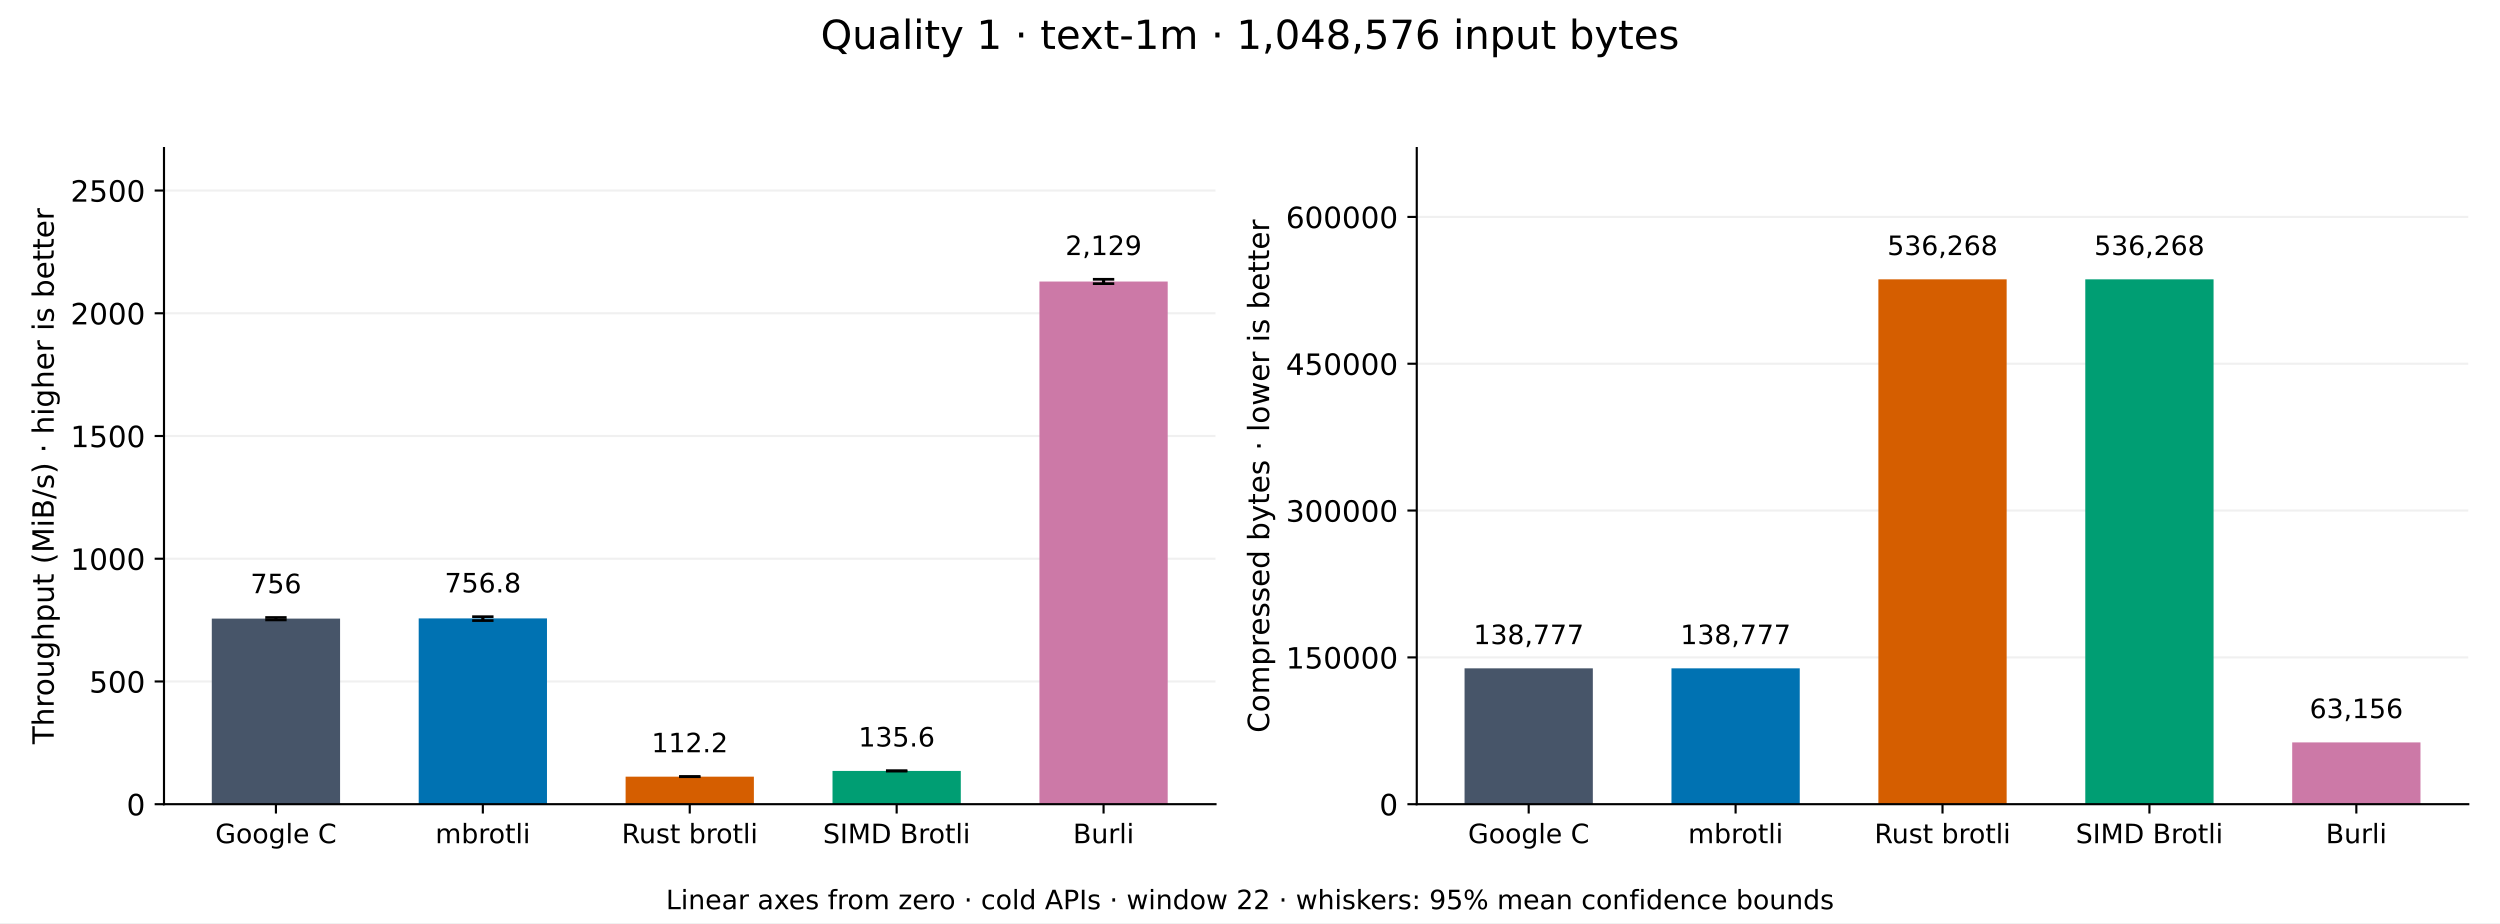
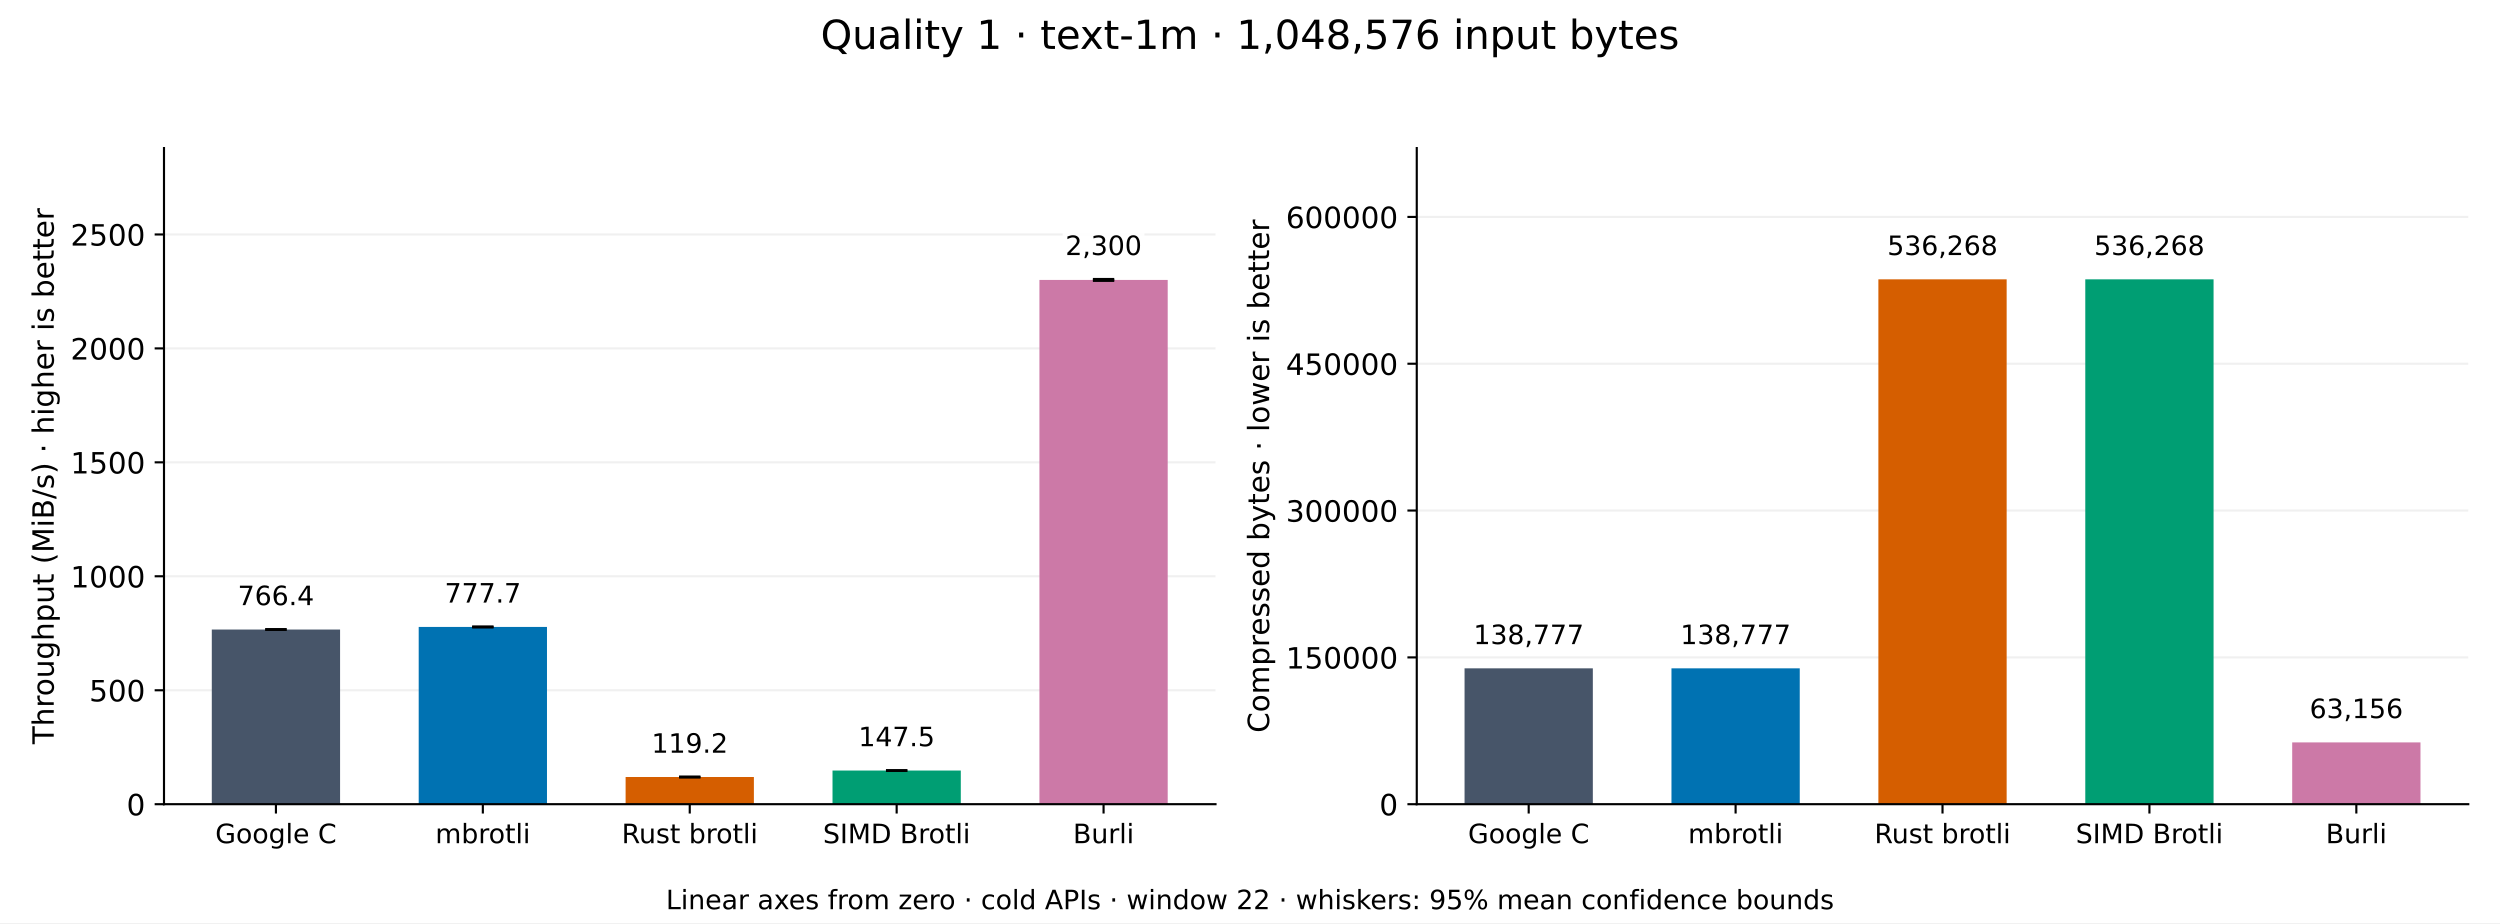
<svg xmlns="http://www.w3.org/2000/svg" xmlns:xlink="http://www.w3.org/1999/xlink" width="936pt" height="345.6pt" viewBox="0 0 936 345.6" version="1.1">
  <defs>
    <style type="text/css">*{stroke-linejoin: round; stroke-linecap: butt}</style>
  </defs>
  <g id="figure_1">
    <g id="patch_1">
      <path d="M 0 345.6 L 936 345.6 L 936 0 L 0 0 z " style="fill: #ffffff" />
    </g>
    <g id="axes_1">
      <g id="patch_2">
        <path d="M 61.4 301.088 L 455.085 301.088 L 455.085 55.44 L 61.4 55.44 z " style="fill: #ffffff" />
      </g>
      <g id="matplotlib.axis_1">
        <g id="xtick_1">
          <g id="line2d_1">
            <defs>
              <path id="m3d63aaa0ea" d="M 0 0 L 0 3.5 " style="stroke: #000000; stroke-width: 0.8" />
            </defs>
            <g>
              <use xlink:href="#m3d63aaa0ea" x="103.309" y="301.088" style="stroke: #000000; stroke-width: 0.8" />
            </g>
          </g>
          <g id="text_1">
            <text style="font-size: 10px; font-family: 'DejaVu Sans', 'Bitstream Vera Sans', 'Computer Modern Sans Serif', 'Lucida Grande', 'Verdana', 'Geneva', 'Lucid', 'Arial', 'Helvetica', 'Avant Garde', sans-serif; text-anchor: middle" x="103.309" y="315.686" transform="rotate(-0 103.3094 315.6864)">Google C</text>
          </g>
        </g>
        <g id="xtick_2">
          <g id="line2d_2">
            <g>
              <use xlink:href="#m3d63aaa0ea" x="180.776" y="301.088" style="stroke: #000000; stroke-width: 0.8" />
            </g>
          </g>
          <g id="text_2">
            <text style="font-size: 10px; font-family: 'DejaVu Sans', 'Bitstream Vera Sans', 'Computer Modern Sans Serif', 'Lucida Grande', 'Verdana', 'Geneva', 'Lucid', 'Arial', 'Helvetica', 'Avant Garde', sans-serif; text-anchor: middle" x="180.776" y="315.686" transform="rotate(-0 180.776 315.6864)">mbrotli</text>
          </g>
        </g>
        <g id="xtick_3">
          <g id="line2d_3">
            <g>
              <use xlink:href="#m3d63aaa0ea" x="258.243" y="301.088" style="stroke: #000000; stroke-width: 0.8" />
            </g>
          </g>
          <g id="text_3">
            <text style="font-size: 10px; font-family: 'DejaVu Sans', 'Bitstream Vera Sans', 'Computer Modern Sans Serif', 'Lucida Grande', 'Verdana', 'Geneva', 'Lucid', 'Arial', 'Helvetica', 'Avant Garde', sans-serif; text-anchor: middle" x="258.243" y="315.686" transform="rotate(-0 258.2425 315.6864)">Rust brotli</text>
          </g>
        </g>
        <g id="xtick_4">
          <g id="line2d_4">
            <g>
              <use xlink:href="#m3d63aaa0ea" x="335.709" y="301.088" style="stroke: #000000; stroke-width: 0.8" />
            </g>
          </g>
          <g id="text_4">
            <text style="font-size: 10px; font-family: 'DejaVu Sans', 'Bitstream Vera Sans', 'Computer Modern Sans Serif', 'Lucida Grande', 'Verdana', 'Geneva', 'Lucid', 'Arial', 'Helvetica', 'Avant Garde', sans-serif; text-anchor: middle" x="335.709" y="315.686" transform="rotate(-0 335.709 315.6864)">SIMD Brotli</text>
          </g>
        </g>
        <g id="xtick_5">
          <g id="line2d_5">
            <g>
              <use xlink:href="#m3d63aaa0ea" x="413.176" y="301.088" style="stroke: #000000; stroke-width: 0.8" />
            </g>
          </g>
          <g id="text_5">
            <text style="font-size: 10px; font-family: 'DejaVu Sans', 'Bitstream Vera Sans', 'Computer Modern Sans Serif', 'Lucida Grande', 'Verdana', 'Geneva', 'Lucid', 'Arial', 'Helvetica', 'Avant Garde', sans-serif; text-anchor: middle" x="413.176" y="315.686" transform="rotate(-0 413.1756 315.6864)">Burli</text>
          </g>
        </g>
      </g>
      <g id="matplotlib.axis_2">
        <g id="ytick_1">
          <g id="line2d_6">
            <path d="M 61.4 301.088 L 455.085 301.088 " clip-path="url(#pcc1e418cbf)" style="fill: none; stroke: #b0b0b0; stroke-opacity: 0.18; stroke-width: 0.8; stroke-linecap: square" />
          </g>
          <g id="line2d_7">
            <defs>
              <path id="mb6c034703b" d="M 0 0 L -3.5 0 " style="stroke: #000000; stroke-width: 0.8" />
            </defs>
            <g>
              <use xlink:href="#mb6c034703b" x="61.4" y="301.088" style="stroke: #000000; stroke-width: 0.8" />
            </g>
          </g>
          <g id="text_6">
            <text style="font-size: 11px; font-family: 'DejaVu Sans', 'Bitstream Vera Sans', 'Computer Modern Sans Serif', 'Lucida Grande', 'Verdana', 'Geneva', 'Lucid', 'Arial', 'Helvetica', 'Avant Garde', sans-serif; text-anchor: end" x="54.4" y="305.267" transform="rotate(-0 54.4 305.2671)">0</text>
          </g>
        </g>
        <g id="ytick_2">
          <g id="line2d_8">
-             <path d="M 61.4 255.136 L 455.085 255.136 " clip-path="url(#pcc1e418cbf)" style="fill: none; stroke: #b0b0b0; stroke-opacity: 0.18; stroke-width: 0.8; stroke-linecap: square" />
+             <path d="M 61.4 258.425 L 455.085 258.425 " clip-path="url(#pcc1e418cbf)" style="fill: none; stroke: #b0b0b0; stroke-opacity: 0.18; stroke-width: 0.8; stroke-linecap: square" />
          </g>
          <g id="line2d_9">
            <g>
-               <use xlink:href="#mb6c034703b" x="61.4" y="255.136" style="stroke: #000000; stroke-width: 0.8" />
+               <use xlink:href="#mb6c034703b" x="61.4" y="258.425" style="stroke: #000000; stroke-width: 0.8" />
            </g>
          </g>
          <g id="text_7">
-             <text style="font-size: 11px; font-family: 'DejaVu Sans', 'Bitstream Vera Sans', 'Computer Modern Sans Serif', 'Lucida Grande', 'Verdana', 'Geneva', 'Lucid', 'Arial', 'Helvetica', 'Avant Garde', sans-serif; text-anchor: end" x="54.4" y="259.316" transform="rotate(-0 54.4 259.3156)">500</text>
+             <text style="font-size: 11px; font-family: 'DejaVu Sans', 'Bitstream Vera Sans', 'Computer Modern Sans Serif', 'Lucida Grande', 'Verdana', 'Geneva', 'Lucid', 'Arial', 'Helvetica', 'Avant Garde', sans-serif; text-anchor: end" x="54.4" y="262.604" transform="rotate(-0 54.4 262.6044)">500</text>
          </g>
        </g>
        <g id="ytick_3">
          <g id="line2d_10">
-             <path d="M 61.4 209.185 L 455.085 209.185 " clip-path="url(#pcc1e418cbf)" style="fill: none; stroke: #b0b0b0; stroke-opacity: 0.18; stroke-width: 0.8; stroke-linecap: square" />
+             <path d="M 61.4 215.763 L 455.085 215.763 " clip-path="url(#pcc1e418cbf)" style="fill: none; stroke: #b0b0b0; stroke-opacity: 0.18; stroke-width: 0.8; stroke-linecap: square" />
          </g>
          <g id="line2d_11">
            <g>
-               <use xlink:href="#mb6c034703b" x="61.4" y="209.185" style="stroke: #000000; stroke-width: 0.8" />
+               <use xlink:href="#mb6c034703b" x="61.4" y="215.763" style="stroke: #000000; stroke-width: 0.8" />
            </g>
          </g>
          <g id="text_8">
-             <text style="font-size: 11px; font-family: 'DejaVu Sans', 'Bitstream Vera Sans', 'Computer Modern Sans Serif', 'Lucida Grande', 'Verdana', 'Geneva', 'Lucid', 'Arial', 'Helvetica', 'Avant Garde', sans-serif; text-anchor: end" x="54.4" y="213.364" transform="rotate(-0 54.4 213.3641)">1000</text>
+             <text style="font-size: 11px; font-family: 'DejaVu Sans', 'Bitstream Vera Sans', 'Computer Modern Sans Serif', 'Lucida Grande', 'Verdana', 'Geneva', 'Lucid', 'Arial', 'Helvetica', 'Avant Garde', sans-serif; text-anchor: end" x="54.4" y="219.942" transform="rotate(-0 54.4 219.9417)">1000</text>
          </g>
        </g>
        <g id="ytick_4">
          <g id="line2d_12">
-             <path d="M 61.4 163.233 L 455.085 163.233 " clip-path="url(#pcc1e418cbf)" style="fill: none; stroke: #b0b0b0; stroke-opacity: 0.18; stroke-width: 0.8; stroke-linecap: square" />
+             <path d="M 61.4 173.1 L 455.085 173.1 " clip-path="url(#pcc1e418cbf)" style="fill: none; stroke: #b0b0b0; stroke-opacity: 0.18; stroke-width: 0.8; stroke-linecap: square" />
          </g>
          <g id="line2d_13">
            <g>
-               <use xlink:href="#mb6c034703b" x="61.4" y="163.233" style="stroke: #000000; stroke-width: 0.8" />
+               <use xlink:href="#mb6c034703b" x="61.4" y="173.1" style="stroke: #000000; stroke-width: 0.8" />
            </g>
          </g>
          <g id="text_9">
-             <text style="font-size: 11px; font-family: 'DejaVu Sans', 'Bitstream Vera Sans', 'Computer Modern Sans Serif', 'Lucida Grande', 'Verdana', 'Geneva', 'Lucid', 'Arial', 'Helvetica', 'Avant Garde', sans-serif; text-anchor: end" x="54.4" y="167.413" transform="rotate(-0 54.4 167.4125)">1500</text>
+             <text style="font-size: 11px; font-family: 'DejaVu Sans', 'Bitstream Vera Sans', 'Computer Modern Sans Serif', 'Lucida Grande', 'Verdana', 'Geneva', 'Lucid', 'Arial', 'Helvetica', 'Avant Garde', sans-serif; text-anchor: end" x="54.4" y="177.279" transform="rotate(-0 54.4 177.279)">1500</text>
          </g>
        </g>
        <g id="ytick_5">
          <g id="line2d_14">
-             <path d="M 61.4 117.282 L 455.085 117.282 " clip-path="url(#pcc1e418cbf)" style="fill: none; stroke: #b0b0b0; stroke-opacity: 0.18; stroke-width: 0.8; stroke-linecap: square" />
+             <path d="M 61.4 130.437 L 455.085 130.437 " clip-path="url(#pcc1e418cbf)" style="fill: none; stroke: #b0b0b0; stroke-opacity: 0.18; stroke-width: 0.8; stroke-linecap: square" />
          </g>
          <g id="line2d_15">
            <g>
-               <use xlink:href="#mb6c034703b" x="61.4" y="117.282" style="stroke: #000000; stroke-width: 0.8" />
+               <use xlink:href="#mb6c034703b" x="61.4" y="130.437" style="stroke: #000000; stroke-width: 0.8" />
            </g>
          </g>
          <g id="text_10">
-             <text style="font-size: 11px; font-family: 'DejaVu Sans', 'Bitstream Vera Sans', 'Computer Modern Sans Serif', 'Lucida Grande', 'Verdana', 'Geneva', 'Lucid', 'Arial', 'Helvetica', 'Avant Garde', sans-serif; text-anchor: end" x="54.4" y="121.461" transform="rotate(-0 54.4 121.461)">2000</text>
+             <text style="font-size: 11px; font-family: 'DejaVu Sans', 'Bitstream Vera Sans', 'Computer Modern Sans Serif', 'Lucida Grande', 'Verdana', 'Geneva', 'Lucid', 'Arial', 'Helvetica', 'Avant Garde', sans-serif; text-anchor: end" x="54.4" y="134.616" transform="rotate(-0 54.4 134.6163)">2000</text>
          </g>
        </g>
        <g id="ytick_6">
          <g id="line2d_16">
-             <path d="M 61.4 71.33 L 455.085 71.33 " clip-path="url(#pcc1e418cbf)" style="fill: none; stroke: #b0b0b0; stroke-opacity: 0.18; stroke-width: 0.8; stroke-linecap: square" />
+             <path d="M 61.4 87.775 L 455.085 87.775 " clip-path="url(#pcc1e418cbf)" style="fill: none; stroke: #b0b0b0; stroke-opacity: 0.18; stroke-width: 0.8; stroke-linecap: square" />
          </g>
          <g id="line2d_17">
            <g>
-               <use xlink:href="#mb6c034703b" x="61.4" y="71.33" style="stroke: #000000; stroke-width: 0.8" />
+               <use xlink:href="#mb6c034703b" x="61.4" y="87.775" style="stroke: #000000; stroke-width: 0.8" />
            </g>
          </g>
          <g id="text_11">
-             <text style="font-size: 11px; font-family: 'DejaVu Sans', 'Bitstream Vera Sans', 'Computer Modern Sans Serif', 'Lucida Grande', 'Verdana', 'Geneva', 'Lucid', 'Arial', 'Helvetica', 'Avant Garde', sans-serif; text-anchor: end" x="54.4" y="75.509" transform="rotate(-0 54.4 75.50942)">2500</text>
+             <text style="font-size: 11px; font-family: 'DejaVu Sans', 'Bitstream Vera Sans', 'Computer Modern Sans Serif', 'Lucida Grande', 'Verdana', 'Geneva', 'Lucid', 'Arial', 'Helvetica', 'Avant Garde', sans-serif; text-anchor: end" x="54.4" y="91.954" transform="rotate(-0 54.4 91.95365)">2500</text>
          </g>
        </g>
        <g id="text_12">
          <text style="font-size: 11px; font-family: 'DejaVu Sans', 'Bitstream Vera Sans', 'Computer Modern Sans Serif', 'Lucida Grande', 'Verdana', 'Geneva', 'Lucid', 'Arial', 'Helvetica', 'Avant Garde', sans-serif; text-anchor: middle" x="20.117" y="178.264" transform="rotate(-90 20.11734 178.264)">Throughput (MiB/s) · higher is better</text>
        </g>
      </g>
      <g id="patch_3">
-         <path d="M 79.295 301.088 L 127.324 301.088 L 127.324 231.613 L 79.295 231.613 z " clip-path="url(#pcc1e418cbf)" style="fill: #475569" />
+         <path d="M 79.295 301.088 L 127.324 301.088 L 127.324 235.691 L 79.295 235.691 z " clip-path="url(#pcc1e418cbf)" style="fill: #475569" />
      </g>
      <g id="patch_4">
-         <path d="M 156.761 301.088 L 204.791 301.088 L 204.791 231.537 L 156.761 231.537 z " clip-path="url(#pcc1e418cbf)" style="fill: #0072b2" />
+         <path d="M 156.761 301.088 L 204.791 301.088 L 204.791 234.73 L 156.761 234.73 z " clip-path="url(#pcc1e418cbf)" style="fill: #0072b2" />
      </g>
      <g id="patch_5">
-         <path d="M 234.228 301.088 L 282.257 301.088 L 282.257 290.777 L 234.228 290.777 z " clip-path="url(#pcc1e418cbf)" style="fill: #d55e00" />
+         <path d="M 234.228 301.088 L 282.257 301.088 L 282.257 290.92 L 234.228 290.92 z " clip-path="url(#pcc1e418cbf)" style="fill: #d55e00" />
      </g>
      <g id="patch_6">
-         <path d="M 311.694 301.088 L 359.724 301.088 L 359.724 288.627 L 311.694 288.627 z " clip-path="url(#pcc1e418cbf)" style="fill: #009e73" />
+         <path d="M 311.694 301.088 L 359.724 301.088 L 359.724 288.5 L 311.694 288.5 z " clip-path="url(#pcc1e418cbf)" style="fill: #009e73" />
      </g>
      <g id="patch_7">
-         <path d="M 389.161 301.088 L 437.19 301.088 L 437.19 105.406 L 389.161 105.406 z " clip-path="url(#pcc1e418cbf)" style="fill: #cc79a7" />
+         <path d="M 389.161 301.088 L 437.19 301.088 L 437.19 104.806 L 389.161 104.806 z " clip-path="url(#pcc1e418cbf)" style="fill: #cc79a7" />
      </g>
      <g id="LineCollection_1">
-         <path d="M 103.309 232.111 L 103.309 231.18 " clip-path="url(#pcc1e418cbf)" style="fill: none; stroke: #000000; stroke-width: 1.2" />
-         <path d="M 180.776 232.351 L 180.776 230.884 " clip-path="url(#pcc1e418cbf)" style="fill: none; stroke: #000000; stroke-width: 1.2" />
-         <path d="M 258.243 290.811 L 258.243 290.743 " clip-path="url(#pcc1e418cbf)" style="fill: none; stroke: #000000; stroke-width: 1.2" />
-         <path d="M 335.709 288.682 L 335.709 288.575 " clip-path="url(#pcc1e418cbf)" style="fill: none; stroke: #000000; stroke-width: 1.2" />
-         <path d="M 413.176 106.216 L 413.176 104.57 " clip-path="url(#pcc1e418cbf)" style="fill: none; stroke: #000000; stroke-width: 1.2" />
+         <path d="M 103.309 235.737 L 103.309 235.649 " clip-path="url(#pcc1e418cbf)" style="fill: none; stroke: #000000; stroke-width: 1.2" />
+         <path d="M 180.776 234.776 L 180.776 234.687 " clip-path="url(#pcc1e418cbf)" style="fill: none; stroke: #000000; stroke-width: 1.2" />
+         <path d="M 258.243 290.933 L 258.243 290.909 " clip-path="url(#pcc1e418cbf)" style="fill: none; stroke: #000000; stroke-width: 1.2" />
+         <path d="M 335.709 288.535 L 335.709 288.467 " clip-path="url(#pcc1e418cbf)" style="fill: none; stroke: #000000; stroke-width: 1.2" />
+         <path d="M 413.176 105.046 L 413.176 104.57 " clip-path="url(#pcc1e418cbf)" style="fill: none; stroke: #000000; stroke-width: 1.2" />
      </g>
      <g id="line2d_18">
        <defs>
          <path id="ma4d3aa00d3" d="M 4 0 L -4 -0 " style="stroke: #000000" />
        </defs>
        <g clip-path="url(#pcc1e418cbf)">
-           <use xlink:href="#ma4d3aa00d3" x="103.309" y="232.111" style="fill: #1f77b4; stroke: #000000" />
-           <use xlink:href="#ma4d3aa00d3" x="180.776" y="232.351" style="fill: #1f77b4; stroke: #000000" />
-           <use xlink:href="#ma4d3aa00d3" x="258.243" y="290.811" style="fill: #1f77b4; stroke: #000000" />
-           <use xlink:href="#ma4d3aa00d3" x="335.709" y="288.682" style="fill: #1f77b4; stroke: #000000" />
-           <use xlink:href="#ma4d3aa00d3" x="413.176" y="106.216" style="fill: #1f77b4; stroke: #000000" />
+           <use xlink:href="#ma4d3aa00d3" x="103.309" y="235.737" style="fill: #1f77b4; stroke: #000000" />
+           <use xlink:href="#ma4d3aa00d3" x="180.776" y="234.776" style="fill: #1f77b4; stroke: #000000" />
+           <use xlink:href="#ma4d3aa00d3" x="258.243" y="290.933" style="fill: #1f77b4; stroke: #000000" />
+           <use xlink:href="#ma4d3aa00d3" x="335.709" y="288.535" style="fill: #1f77b4; stroke: #000000" />
+           <use xlink:href="#ma4d3aa00d3" x="413.176" y="105.046" style="fill: #1f77b4; stroke: #000000" />
        </g>
      </g>
      <g id="line2d_19">
        <g clip-path="url(#pcc1e418cbf)">
-           <use xlink:href="#ma4d3aa00d3" x="103.309" y="231.18" style="fill: #1f77b4; stroke: #000000" />
-           <use xlink:href="#ma4d3aa00d3" x="180.776" y="230.884" style="fill: #1f77b4; stroke: #000000" />
-           <use xlink:href="#ma4d3aa00d3" x="258.243" y="290.743" style="fill: #1f77b4; stroke: #000000" />
-           <use xlink:href="#ma4d3aa00d3" x="335.709" y="288.575" style="fill: #1f77b4; stroke: #000000" />
+           <use xlink:href="#ma4d3aa00d3" x="103.309" y="235.649" style="fill: #1f77b4; stroke: #000000" />
+           <use xlink:href="#ma4d3aa00d3" x="180.776" y="234.687" style="fill: #1f77b4; stroke: #000000" />
+           <use xlink:href="#ma4d3aa00d3" x="258.243" y="290.909" style="fill: #1f77b4; stroke: #000000" />
+           <use xlink:href="#ma4d3aa00d3" x="335.709" y="288.467" style="fill: #1f77b4; stroke: #000000" />
          <use xlink:href="#ma4d3aa00d3" x="413.176" y="104.57" style="fill: #1f77b4; stroke: #000000" />
        </g>
      </g>
      <g id="patch_8">
        <path d="M 61.4 301.088 L 61.4 55.44 " style="fill: none; stroke: #000000; stroke-width: 0.8; stroke-linejoin: miter; stroke-linecap: square" />
      </g>
      <g id="patch_9">
        <path d="M 61.4 301.088 L 455.085 301.088 " style="fill: none; stroke: #000000; stroke-width: 0.8; stroke-linejoin: miter; stroke-linecap: square" />
      </g>
      <g id="text_13">
        <g id="patch_10">
-           <path d="M 92.766 225.18 L 113.853 225.18 L 113.853 213.502 L 92.766 213.502 z " style="fill: #ffffff; opacity: 0.9" />
-         </g>
-         <text style="font-size: 10px; font-family: 'DejaVu Sans', 'Bitstream Vera Sans', 'Computer Modern Sans Serif', 'Lucida Grande', 'Verdana', 'Geneva', 'Lucid', 'Arial', 'Helvetica', 'Avant Garde', sans-serif; text-anchor: middle" x="103.309" y="222.1" transform="rotate(-0 103.3094 222.1002)">756</text>
+           <path d="M 87.995 229.649 L 118.623 229.649 L 118.623 217.97 L 87.995 217.97 z " style="fill: #ffffff; opacity: 0.9" />
+         </g>
+         <text style="font-size: 10px; font-family: 'DejaVu Sans', 'Bitstream Vera Sans', 'Computer Modern Sans Serif', 'Lucida Grande', 'Verdana', 'Geneva', 'Lucid', 'Arial', 'Helvetica', 'Avant Garde', sans-serif; text-anchor: middle" x="103.309" y="226.569" transform="rotate(-0 103.3094 226.5689)">766.4</text>
      </g>
      <g id="text_14">
        <g id="patch_11">
-           <path d="M 165.462 224.884 L 196.09 224.884 L 196.09 213.205 L 165.462 213.205 z " style="fill: #ffffff; opacity: 0.9" />
-         </g>
-         <text style="font-size: 10px; font-family: 'DejaVu Sans', 'Bitstream Vera Sans', 'Computer Modern Sans Serif', 'Lucida Grande', 'Verdana', 'Geneva', 'Lucid', 'Arial', 'Helvetica', 'Avant Garde', sans-serif; text-anchor: middle" x="180.776" y="221.804" transform="rotate(-0 180.776 221.8039)">756.8</text>
+           <path d="M 165.462 228.687 L 196.09 228.687 L 196.09 217.009 L 165.462 217.009 z " style="fill: #ffffff; opacity: 0.9" />
+         </g>
+         <text style="font-size: 10px; font-family: 'DejaVu Sans', 'Bitstream Vera Sans', 'Computer Modern Sans Serif', 'Lucida Grande', 'Verdana', 'Geneva', 'Lucid', 'Arial', 'Helvetica', 'Avant Garde', sans-serif; text-anchor: middle" x="180.776" y="225.607" transform="rotate(-0 180.776 225.6075)">777.7</text>
      </g>
      <g id="text_15">
        <g id="patch_12">
-           <path d="M 242.928 284.743 L 273.557 284.743 L 273.557 273.065 L 242.928 273.065 z " style="fill: #ffffff; opacity: 0.9" />
-         </g>
-         <text style="font-size: 10px; font-family: 'DejaVu Sans', 'Bitstream Vera Sans', 'Computer Modern Sans Serif', 'Lucida Grande', 'Verdana', 'Geneva', 'Lucid', 'Arial', 'Helvetica', 'Avant Garde', sans-serif; text-anchor: middle" x="258.243" y="281.663" transform="rotate(-0 258.2425 281.663)">112.2</text>
+           <path d="M 242.928 284.909 L 273.557 284.909 L 273.557 273.231 L 242.928 273.231 z " style="fill: #ffffff; opacity: 0.9" />
+         </g>
+         <text style="font-size: 10px; font-family: 'DejaVu Sans', 'Bitstream Vera Sans', 'Computer Modern Sans Serif', 'Lucida Grande', 'Verdana', 'Geneva', 'Lucid', 'Arial', 'Helvetica', 'Avant Garde', sans-serif; text-anchor: middle" x="258.243" y="281.829" transform="rotate(-0 258.2425 281.8292)">119.2</text>
      </g>
      <g id="text_16">
        <g id="patch_13">
-           <path d="M 320.395 282.575 L 351.023 282.575 L 351.023 270.897 L 320.395 270.897 z " style="fill: #ffffff; opacity: 0.9" />
-         </g>
-         <text style="font-size: 10px; font-family: 'DejaVu Sans', 'Bitstream Vera Sans', 'Computer Modern Sans Serif', 'Lucida Grande', 'Verdana', 'Geneva', 'Lucid', 'Arial', 'Helvetica', 'Avant Garde', sans-serif; text-anchor: middle" x="335.709" y="279.495" transform="rotate(-0 335.709 279.4953)">135.6</text>
+           <path d="M 320.395 282.467 L 351.023 282.467 L 351.023 270.789 L 320.395 270.789 z " style="fill: #ffffff; opacity: 0.9" />
+         </g>
+         <text style="font-size: 10px; font-family: 'DejaVu Sans', 'Bitstream Vera Sans', 'Computer Modern Sans Serif', 'Lucida Grande', 'Verdana', 'Geneva', 'Lucid', 'Arial', 'Helvetica', 'Avant Garde', sans-serif; text-anchor: middle" x="335.709" y="279.388" transform="rotate(-0 335.709 279.3876)">147.5</text>
      </g>
      <g id="text_17">
        <g id="patch_14">
          <path d="M 397.862 98.57 L 428.49 98.57 L 428.49 86.891 L 397.862 86.891 z " style="fill: #ffffff; opacity: 0.9" />
        </g>
-         <text style="font-size: 10px; font-family: 'DejaVu Sans', 'Bitstream Vera Sans', 'Computer Modern Sans Serif', 'Lucida Grande', 'Verdana', 'Geneva', 'Lucid', 'Arial', 'Helvetica', 'Avant Garde', sans-serif; text-anchor: middle" x="413.176" y="95.49" transform="rotate(-0 413.1756 95.48991)">2,129</text>
+         <text style="font-size: 10px; font-family: 'DejaVu Sans', 'Bitstream Vera Sans', 'Computer Modern Sans Serif', 'Lucida Grande', 'Verdana', 'Geneva', 'Lucid', 'Arial', 'Helvetica', 'Avant Garde', sans-serif; text-anchor: middle" x="413.176" y="95.49" transform="rotate(-0 413.1756 95.48991)">2,300</text>
      </g>
    </g>
    <g id="axes_2">
      <g id="patch_15">
        <path d="M 530.435 301.088 L 924.12 301.088 L 924.12 55.44 L 530.435 55.44 z " style="fill: #ffffff" />
      </g>
      <g id="matplotlib.axis_3">
        <g id="xtick_6">
          <g id="line2d_20">
            <g>
              <use xlink:href="#m3d63aaa0ea" x="572.344" y="301.088" style="stroke: #000000; stroke-width: 0.8" />
            </g>
          </g>
          <g id="text_18">
            <text style="font-size: 10px; font-family: 'DejaVu Sans', 'Bitstream Vera Sans', 'Computer Modern Sans Serif', 'Lucida Grande', 'Verdana', 'Geneva', 'Lucid', 'Arial', 'Helvetica', 'Avant Garde', sans-serif; text-anchor: middle" x="572.344" y="315.686" transform="rotate(-0 572.3444 315.6864)">Google C</text>
          </g>
        </g>
        <g id="xtick_7">
          <g id="line2d_21">
            <g>
              <use xlink:href="#m3d63aaa0ea" x="649.811" y="301.088" style="stroke: #000000; stroke-width: 0.8" />
            </g>
          </g>
          <g id="text_19">
            <text style="font-size: 10px; font-family: 'DejaVu Sans', 'Bitstream Vera Sans', 'Computer Modern Sans Serif', 'Lucida Grande', 'Verdana', 'Geneva', 'Lucid', 'Arial', 'Helvetica', 'Avant Garde', sans-serif; text-anchor: middle" x="649.811" y="315.686" transform="rotate(-0 649.811 315.6864)">mbrotli</text>
          </g>
        </g>
        <g id="xtick_8">
          <g id="line2d_22">
            <g>
              <use xlink:href="#m3d63aaa0ea" x="727.278" y="301.088" style="stroke: #000000; stroke-width: 0.8" />
            </g>
          </g>
          <g id="text_20">
            <text style="font-size: 10px; font-family: 'DejaVu Sans', 'Bitstream Vera Sans', 'Computer Modern Sans Serif', 'Lucida Grande', 'Verdana', 'Geneva', 'Lucid', 'Arial', 'Helvetica', 'Avant Garde', sans-serif; text-anchor: middle" x="727.278" y="315.686" transform="rotate(-0 727.2775 315.6864)">Rust brotli</text>
          </g>
        </g>
        <g id="xtick_9">
          <g id="line2d_23">
            <g>
              <use xlink:href="#m3d63aaa0ea" x="804.744" y="301.088" style="stroke: #000000; stroke-width: 0.8" />
            </g>
          </g>
          <g id="text_21">
            <text style="font-size: 10px; font-family: 'DejaVu Sans', 'Bitstream Vera Sans', 'Computer Modern Sans Serif', 'Lucida Grande', 'Verdana', 'Geneva', 'Lucid', 'Arial', 'Helvetica', 'Avant Garde', sans-serif; text-anchor: middle" x="804.744" y="315.686" transform="rotate(-0 804.744 315.6864)">SIMD Brotli</text>
          </g>
        </g>
        <g id="xtick_10">
          <g id="line2d_24">
            <g>
              <use xlink:href="#m3d63aaa0ea" x="882.211" y="301.088" style="stroke: #000000; stroke-width: 0.8" />
            </g>
          </g>
          <g id="text_22">
            <text style="font-size: 10px; font-family: 'DejaVu Sans', 'Bitstream Vera Sans', 'Computer Modern Sans Serif', 'Lucida Grande', 'Verdana', 'Geneva', 'Lucid', 'Arial', 'Helvetica', 'Avant Garde', sans-serif; text-anchor: middle" x="882.211" y="315.686" transform="rotate(-0 882.2106 315.6864)">Burli</text>
          </g>
        </g>
      </g>
      <g id="matplotlib.axis_4">
        <g id="ytick_7">
          <g id="line2d_25">
            <path d="M 530.435 301.088 L 924.12 301.088 " clip-path="url(#pe91b26eef3)" style="fill: none; stroke: #b0b0b0; stroke-opacity: 0.18; stroke-width: 0.8; stroke-linecap: square" />
          </g>
          <g id="line2d_26">
            <g>
              <use xlink:href="#mb6c034703b" x="530.435" y="301.088" style="stroke: #000000; stroke-width: 0.8" />
            </g>
          </g>
          <g id="text_23">
            <text style="font-size: 11px; font-family: 'DejaVu Sans', 'Bitstream Vera Sans', 'Computer Modern Sans Serif', 'Lucida Grande', 'Verdana', 'Geneva', 'Lucid', 'Arial', 'Helvetica', 'Avant Garde', sans-serif; text-anchor: end" x="523.435" y="305.267" transform="rotate(-0 523.435 305.2671)">0</text>
          </g>
        </g>
        <g id="ytick_8">
          <g id="line2d_27">
            <path d="M 530.435 246.12 L 924.12 246.12 " clip-path="url(#pe91b26eef3)" style="fill: none; stroke: #b0b0b0; stroke-opacity: 0.18; stroke-width: 0.8; stroke-linecap: square" />
          </g>
          <g id="line2d_28">
            <g>
              <use xlink:href="#mb6c034703b" x="530.435" y="246.12" style="stroke: #000000; stroke-width: 0.8" />
            </g>
          </g>
          <g id="text_24">
            <text style="font-size: 11px; font-family: 'DejaVu Sans', 'Bitstream Vera Sans', 'Computer Modern Sans Serif', 'Lucida Grande', 'Verdana', 'Geneva', 'Lucid', 'Arial', 'Helvetica', 'Avant Garde', sans-serif; text-anchor: end" x="523.435" y="250.299" transform="rotate(-0 523.435 250.2988)">150000</text>
          </g>
        </g>
        <g id="ytick_9">
          <g id="line2d_29">
            <path d="M 530.435 191.151 L 924.12 191.151 " clip-path="url(#pe91b26eef3)" style="fill: none; stroke: #b0b0b0; stroke-opacity: 0.18; stroke-width: 0.8; stroke-linecap: square" />
          </g>
          <g id="line2d_30">
            <g>
              <use xlink:href="#mb6c034703b" x="530.435" y="191.151" style="stroke: #000000; stroke-width: 0.8" />
            </g>
          </g>
          <g id="text_25">
            <text style="font-size: 11px; font-family: 'DejaVu Sans', 'Bitstream Vera Sans', 'Computer Modern Sans Serif', 'Lucida Grande', 'Verdana', 'Geneva', 'Lucid', 'Arial', 'Helvetica', 'Avant Garde', sans-serif; text-anchor: end" x="523.435" y="195.33" transform="rotate(-0 523.435 195.3305)">300000</text>
          </g>
        </g>
        <g id="ytick_10">
          <g id="line2d_31">
            <path d="M 530.435 136.183 L 924.12 136.183 " clip-path="url(#pe91b26eef3)" style="fill: none; stroke: #b0b0b0; stroke-opacity: 0.18; stroke-width: 0.8; stroke-linecap: square" />
          </g>
          <g id="line2d_32">
            <g>
              <use xlink:href="#mb6c034703b" x="530.435" y="136.183" style="stroke: #000000; stroke-width: 0.8" />
            </g>
          </g>
          <g id="text_26">
            <text style="font-size: 11px; font-family: 'DejaVu Sans', 'Bitstream Vera Sans', 'Computer Modern Sans Serif', 'Lucida Grande', 'Verdana', 'Geneva', 'Lucid', 'Arial', 'Helvetica', 'Avant Garde', sans-serif; text-anchor: end" x="523.435" y="140.362" transform="rotate(-0 523.435 140.3621)">450000</text>
          </g>
        </g>
        <g id="ytick_11">
          <g id="line2d_33">
            <path d="M 530.435 81.215 L 924.12 81.215 " clip-path="url(#pe91b26eef3)" style="fill: none; stroke: #b0b0b0; stroke-opacity: 0.18; stroke-width: 0.8; stroke-linecap: square" />
          </g>
          <g id="line2d_34">
            <g>
              <use xlink:href="#mb6c034703b" x="530.435" y="81.215" style="stroke: #000000; stroke-width: 0.8" />
            </g>
          </g>
          <g id="text_27">
            <text style="font-size: 11px; font-family: 'DejaVu Sans', 'Bitstream Vera Sans', 'Computer Modern Sans Serif', 'Lucida Grande', 'Verdana', 'Geneva', 'Lucid', 'Arial', 'Helvetica', 'Avant Garde', sans-serif; text-anchor: end" x="523.435" y="85.394" transform="rotate(-0 523.435 85.39379)">600000</text>
          </g>
        </g>
        <g id="text_28">
          <text style="font-size: 11px; font-family: 'DejaVu Sans', 'Bitstream Vera Sans', 'Computer Modern Sans Serif', 'Lucida Grande', 'Verdana', 'Geneva', 'Lucid', 'Arial', 'Helvetica', 'Avant Garde', sans-serif; text-anchor: middle" x="475.155" y="178.264" transform="rotate(-90 475.1548 178.264)">Compressed bytes · lower is better</text>
        </g>
      </g>
      <g id="patch_16">
        <path d="M 548.33 301.088 L 596.359 301.088 L 596.359 250.232 L 548.33 250.232 z " clip-path="url(#pe91b26eef3)" style="fill: #475569" />
      </g>
      <g id="patch_17">
        <path d="M 625.796 301.088 L 673.826 301.088 L 673.826 250.232 L 625.796 250.232 z " clip-path="url(#pe91b26eef3)" style="fill: #0072b2" />
      </g>
      <g id="patch_18">
        <path d="M 703.263 301.088 L 751.292 301.088 L 751.292 104.57 L 703.263 104.57 z " clip-path="url(#pe91b26eef3)" style="fill: #d55e00" />
      </g>
      <g id="patch_19">
        <path d="M 780.729 301.088 L 828.759 301.088 L 828.759 104.57 L 780.729 104.57 z " clip-path="url(#pe91b26eef3)" style="fill: #009e73" />
      </g>
      <g id="patch_20">
        <path d="M 858.196 301.088 L 906.225 301.088 L 906.225 277.944 L 858.196 277.944 z " clip-path="url(#pe91b26eef3)" style="fill: #cc79a7" />
      </g>
      <g id="patch_21">
        <path d="M 530.435 301.088 L 530.435 55.44 " style="fill: none; stroke: #000000; stroke-width: 0.8; stroke-linejoin: miter; stroke-linecap: square" />
      </g>
      <g id="patch_22">
        <path d="M 530.435 301.088 L 924.12 301.088 " style="fill: none; stroke: #000000; stroke-width: 0.8; stroke-linejoin: miter; stroke-linecap: square" />
      </g>
      <g id="text_29">
        <g id="patch_23">
          <path d="M 550.668 244.232 L 594.021 244.232 L 594.021 232.554 L 550.668 232.554 z " style="fill: #ffffff; opacity: 0.9" />
        </g>
        <text style="font-size: 10px; font-family: 'DejaVu Sans', 'Bitstream Vera Sans', 'Computer Modern Sans Serif', 'Lucida Grande', 'Verdana', 'Geneva', 'Lucid', 'Arial', 'Helvetica', 'Avant Garde', sans-serif; text-anchor: middle" x="572.344" y="241.153" transform="rotate(-0 572.3444 241.1527)">138,777</text>
      </g>
      <g id="text_30">
        <g id="patch_24">
          <path d="M 628.134 244.232 L 671.488 244.232 L 671.488 232.554 L 628.134 232.554 z " style="fill: #ffffff; opacity: 0.9" />
        </g>
        <text style="font-size: 10px; font-family: 'DejaVu Sans', 'Bitstream Vera Sans', 'Computer Modern Sans Serif', 'Lucida Grande', 'Verdana', 'Geneva', 'Lucid', 'Arial', 'Helvetica', 'Avant Garde', sans-serif; text-anchor: middle" x="649.811" y="241.153" transform="rotate(-0 649.811 241.1527)">138,777</text>
      </g>
      <g id="text_31">
        <g id="patch_25">
          <path d="M 705.601 98.57 L 748.954 98.57 L 748.954 86.891 L 705.601 86.891 z " style="fill: #ffffff; opacity: 0.9" />
        </g>
        <text style="font-size: 10px; font-family: 'DejaVu Sans', 'Bitstream Vera Sans', 'Computer Modern Sans Serif', 'Lucida Grande', 'Verdana', 'Geneva', 'Lucid', 'Arial', 'Helvetica', 'Avant Garde', sans-serif; text-anchor: middle" x="727.278" y="95.49" transform="rotate(-0 727.2775 95.48991)">536,268</text>
      </g>
      <g id="text_32">
        <g id="patch_26">
          <path d="M 783.067 98.57 L 826.421 98.57 L 826.421 86.891 L 783.067 86.891 z " style="fill: #ffffff; opacity: 0.9" />
        </g>
        <text style="font-size: 10px; font-family: 'DejaVu Sans', 'Bitstream Vera Sans', 'Computer Modern Sans Serif', 'Lucida Grande', 'Verdana', 'Geneva', 'Lucid', 'Arial', 'Helvetica', 'Avant Garde', sans-serif; text-anchor: middle" x="804.744" y="95.49" transform="rotate(-0 804.744 95.48991)">536,268</text>
      </g>
      <g id="text_33">
        <g id="patch_27">
          <path d="M 863.715 271.944 L 900.706 271.944 L 900.706 260.266 L 863.715 260.266 z " style="fill: #ffffff; opacity: 0.9" />
        </g>
        <text style="font-size: 10px; font-family: 'DejaVu Sans', 'Bitstream Vera Sans', 'Computer Modern Sans Serif', 'Lucida Grande', 'Verdana', 'Geneva', 'Lucid', 'Arial', 'Helvetica', 'Avant Garde', sans-serif; text-anchor: middle" x="882.211" y="268.864" transform="rotate(-0 882.2106 268.8644)">63,156</text>
      </g>
    </g>
    <g id="text_34">
      <text style="font-size: 15px; font-family: 'DejaVu Sans', 'Bitstream Vera Sans', 'Computer Modern Sans Serif', 'Lucida Grande', 'Verdana', 'Geneva', 'Lucid', 'Arial', 'Helvetica', 'Avant Garde', sans-serif; text-anchor: middle" x="468" y="18.31" transform="rotate(-0 468 18.30966)">Quality 1 · text-1m · 1,048,576 input bytes</text>
    </g>
    <g id="text_35">
      <text style="font-size: 10px; font-family: 'DejaVu Sans', 'Bitstream Vera Sans', 'Computer Modern Sans Serif', 'Lucida Grande', 'Verdana', 'Geneva', 'Lucid', 'Arial', 'Helvetica', 'Avant Garde', sans-serif; text-anchor: middle" x="468" y="340.416" transform="rotate(-0 468 340.416)">Linear axes from zero · cold APIs · window 22 · whiskers: 95% mean confidence bounds</text>
    </g>
  </g>
  <defs>
    <clipPath id="pcc1e418cbf">
      <rect x="61.4" y="55.44" width="393.685" height="245.648" />
    </clipPath>
    <clipPath id="pe91b26eef3">
      <rect x="530.435" y="55.44" width="393.685" height="245.648" />
    </clipPath>
  </defs>
</svg>
